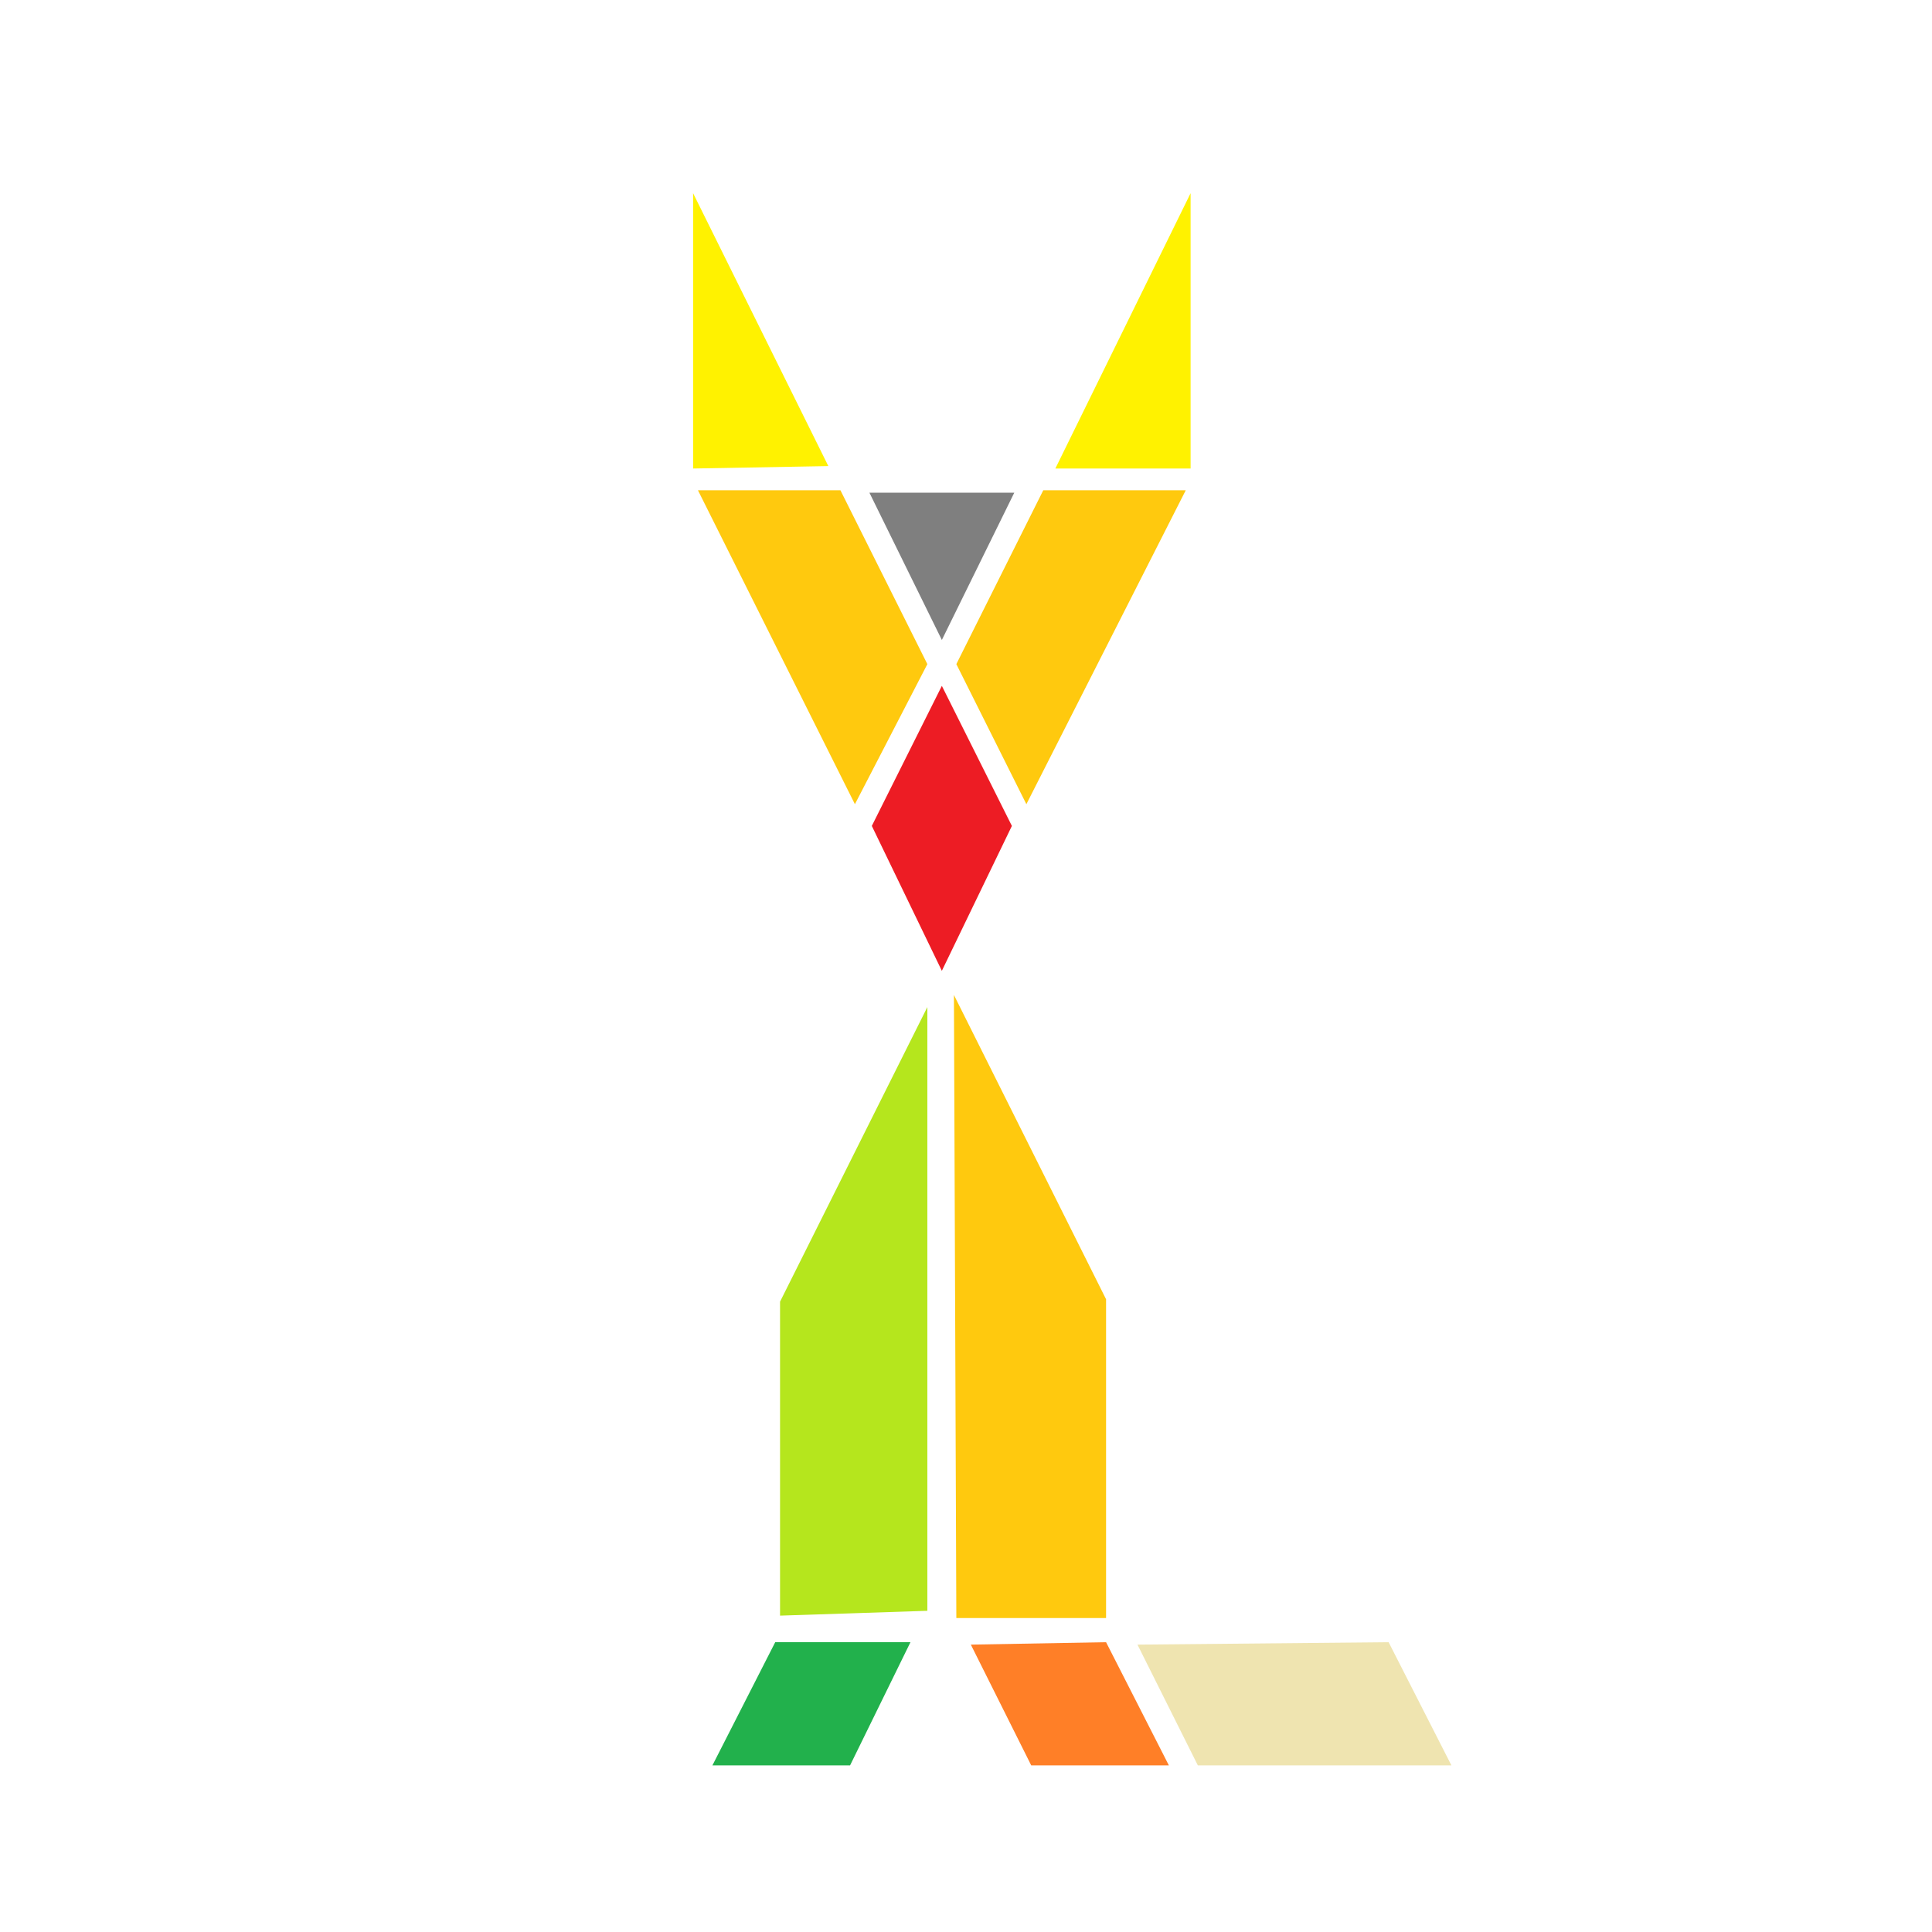
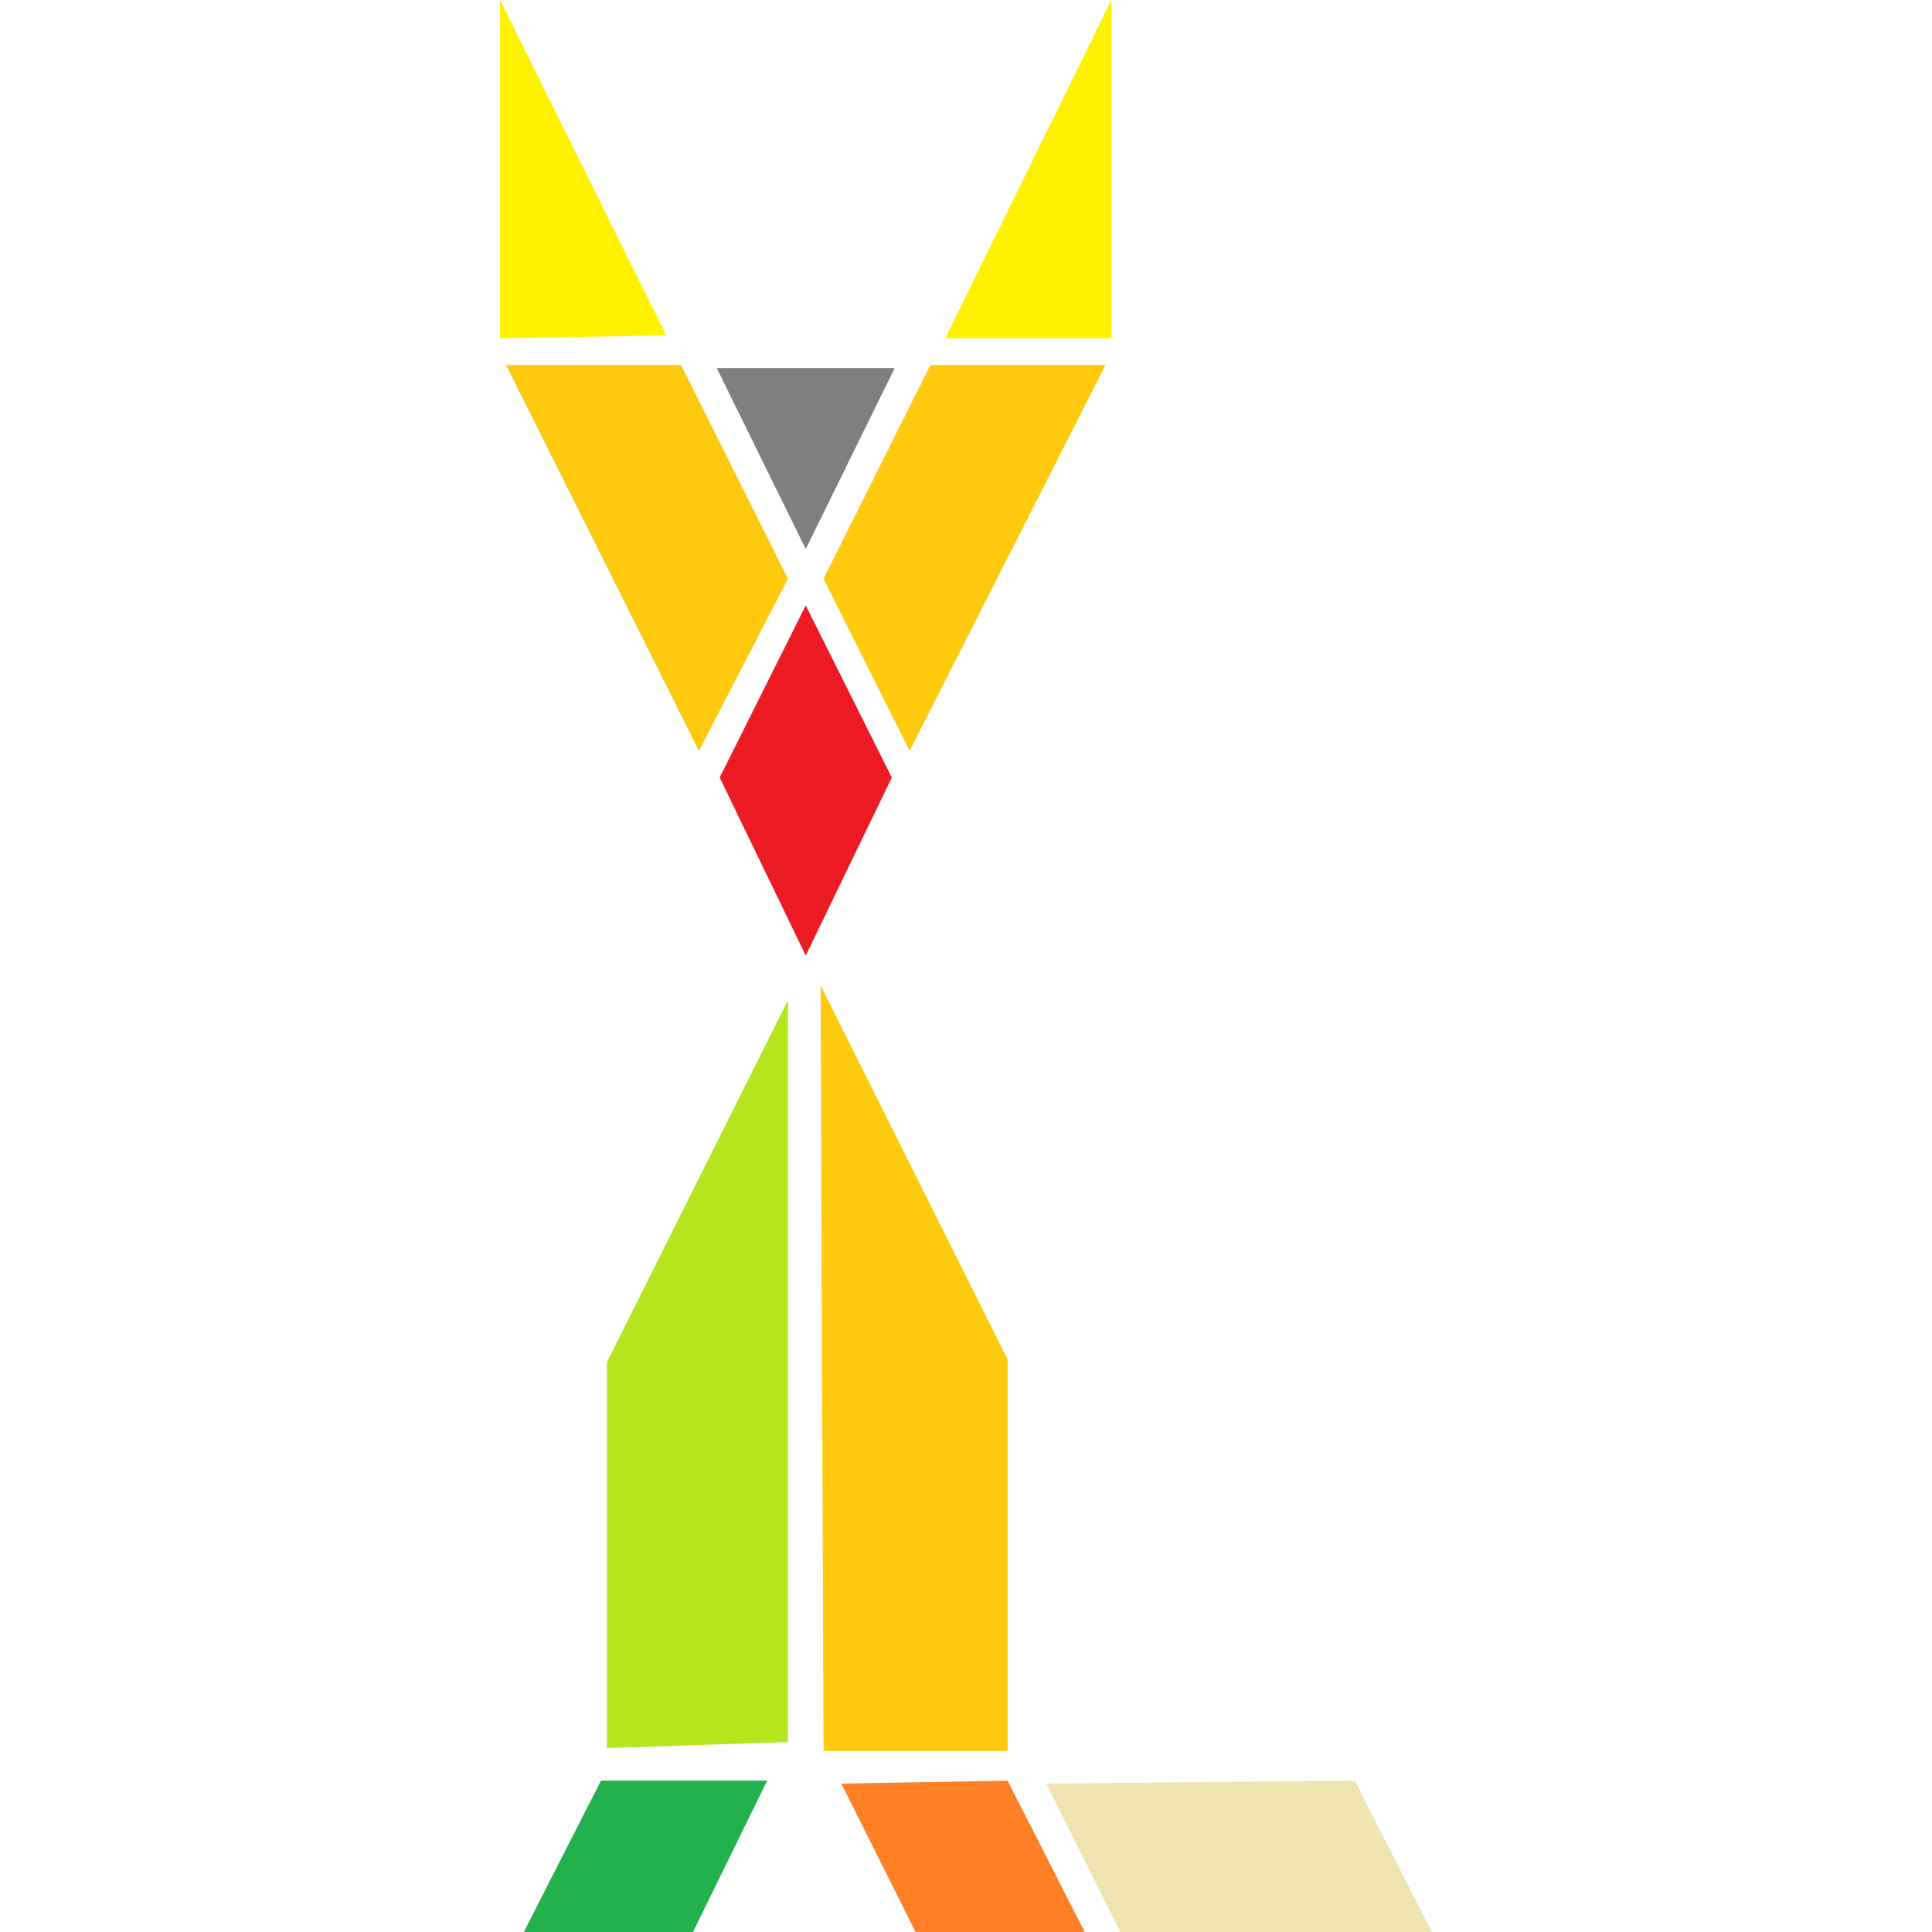
- <svg xmlns="http://www.w3.org/2000/svg" viewBox="0 0 800 800">
+ <svg xmlns="http://www.w3.org/2000/svg" viewBox="118.5 80 651 651">
  <polygon class="logo-piece logo-piece--spike-left" fill="#fff200" points="287,194 287,80 343,193" />
  <polygon class="logo-piece logo-piece--spike-right" fill="#fff200" points="437,194 493,80 493,194" />
  <polygon class="logo-piece logo-piece--cap" fill="#7f7f7f" points="360,204 420,204 390,265" />
  <polygon class="logo-piece logo-piece--arm-left" fill="#ffc90e" points="354,333 289,203 348,203 384,275" />
  <polygon class="logo-piece logo-piece--arm-right" fill="#ffc90e" points="425,333 396,275 432,203 491,203" />
  <polygon class="logo-piece logo-piece--diamond" fill="#ed1c24" points="361,342 390,284 419,342 390,402" />
  <polygon class="logo-piece logo-piece--leg-left" fill="#b5e61d" points="323,539 384,417 384,667 323,669" />
  <polygon class="logo-piece logo-piece--leg-right" fill="#ffc90e" points="395,412 458,538 458,670 396,670" />
  <polygon class="logo-piece logo-piece--foot-green" fill="#22b14c" points="321,680 377,680 352,731 295,731" />
  <polygon class="logo-piece logo-piece--foot-orange" fill="#ff7f27" points="484,731 427,731 402,681 458,680" />
  <polygon class="logo-piece logo-piece--foot-cream" fill="#efe4b0" points="601,731 496,731 471,681 575,680" />
</svg>
